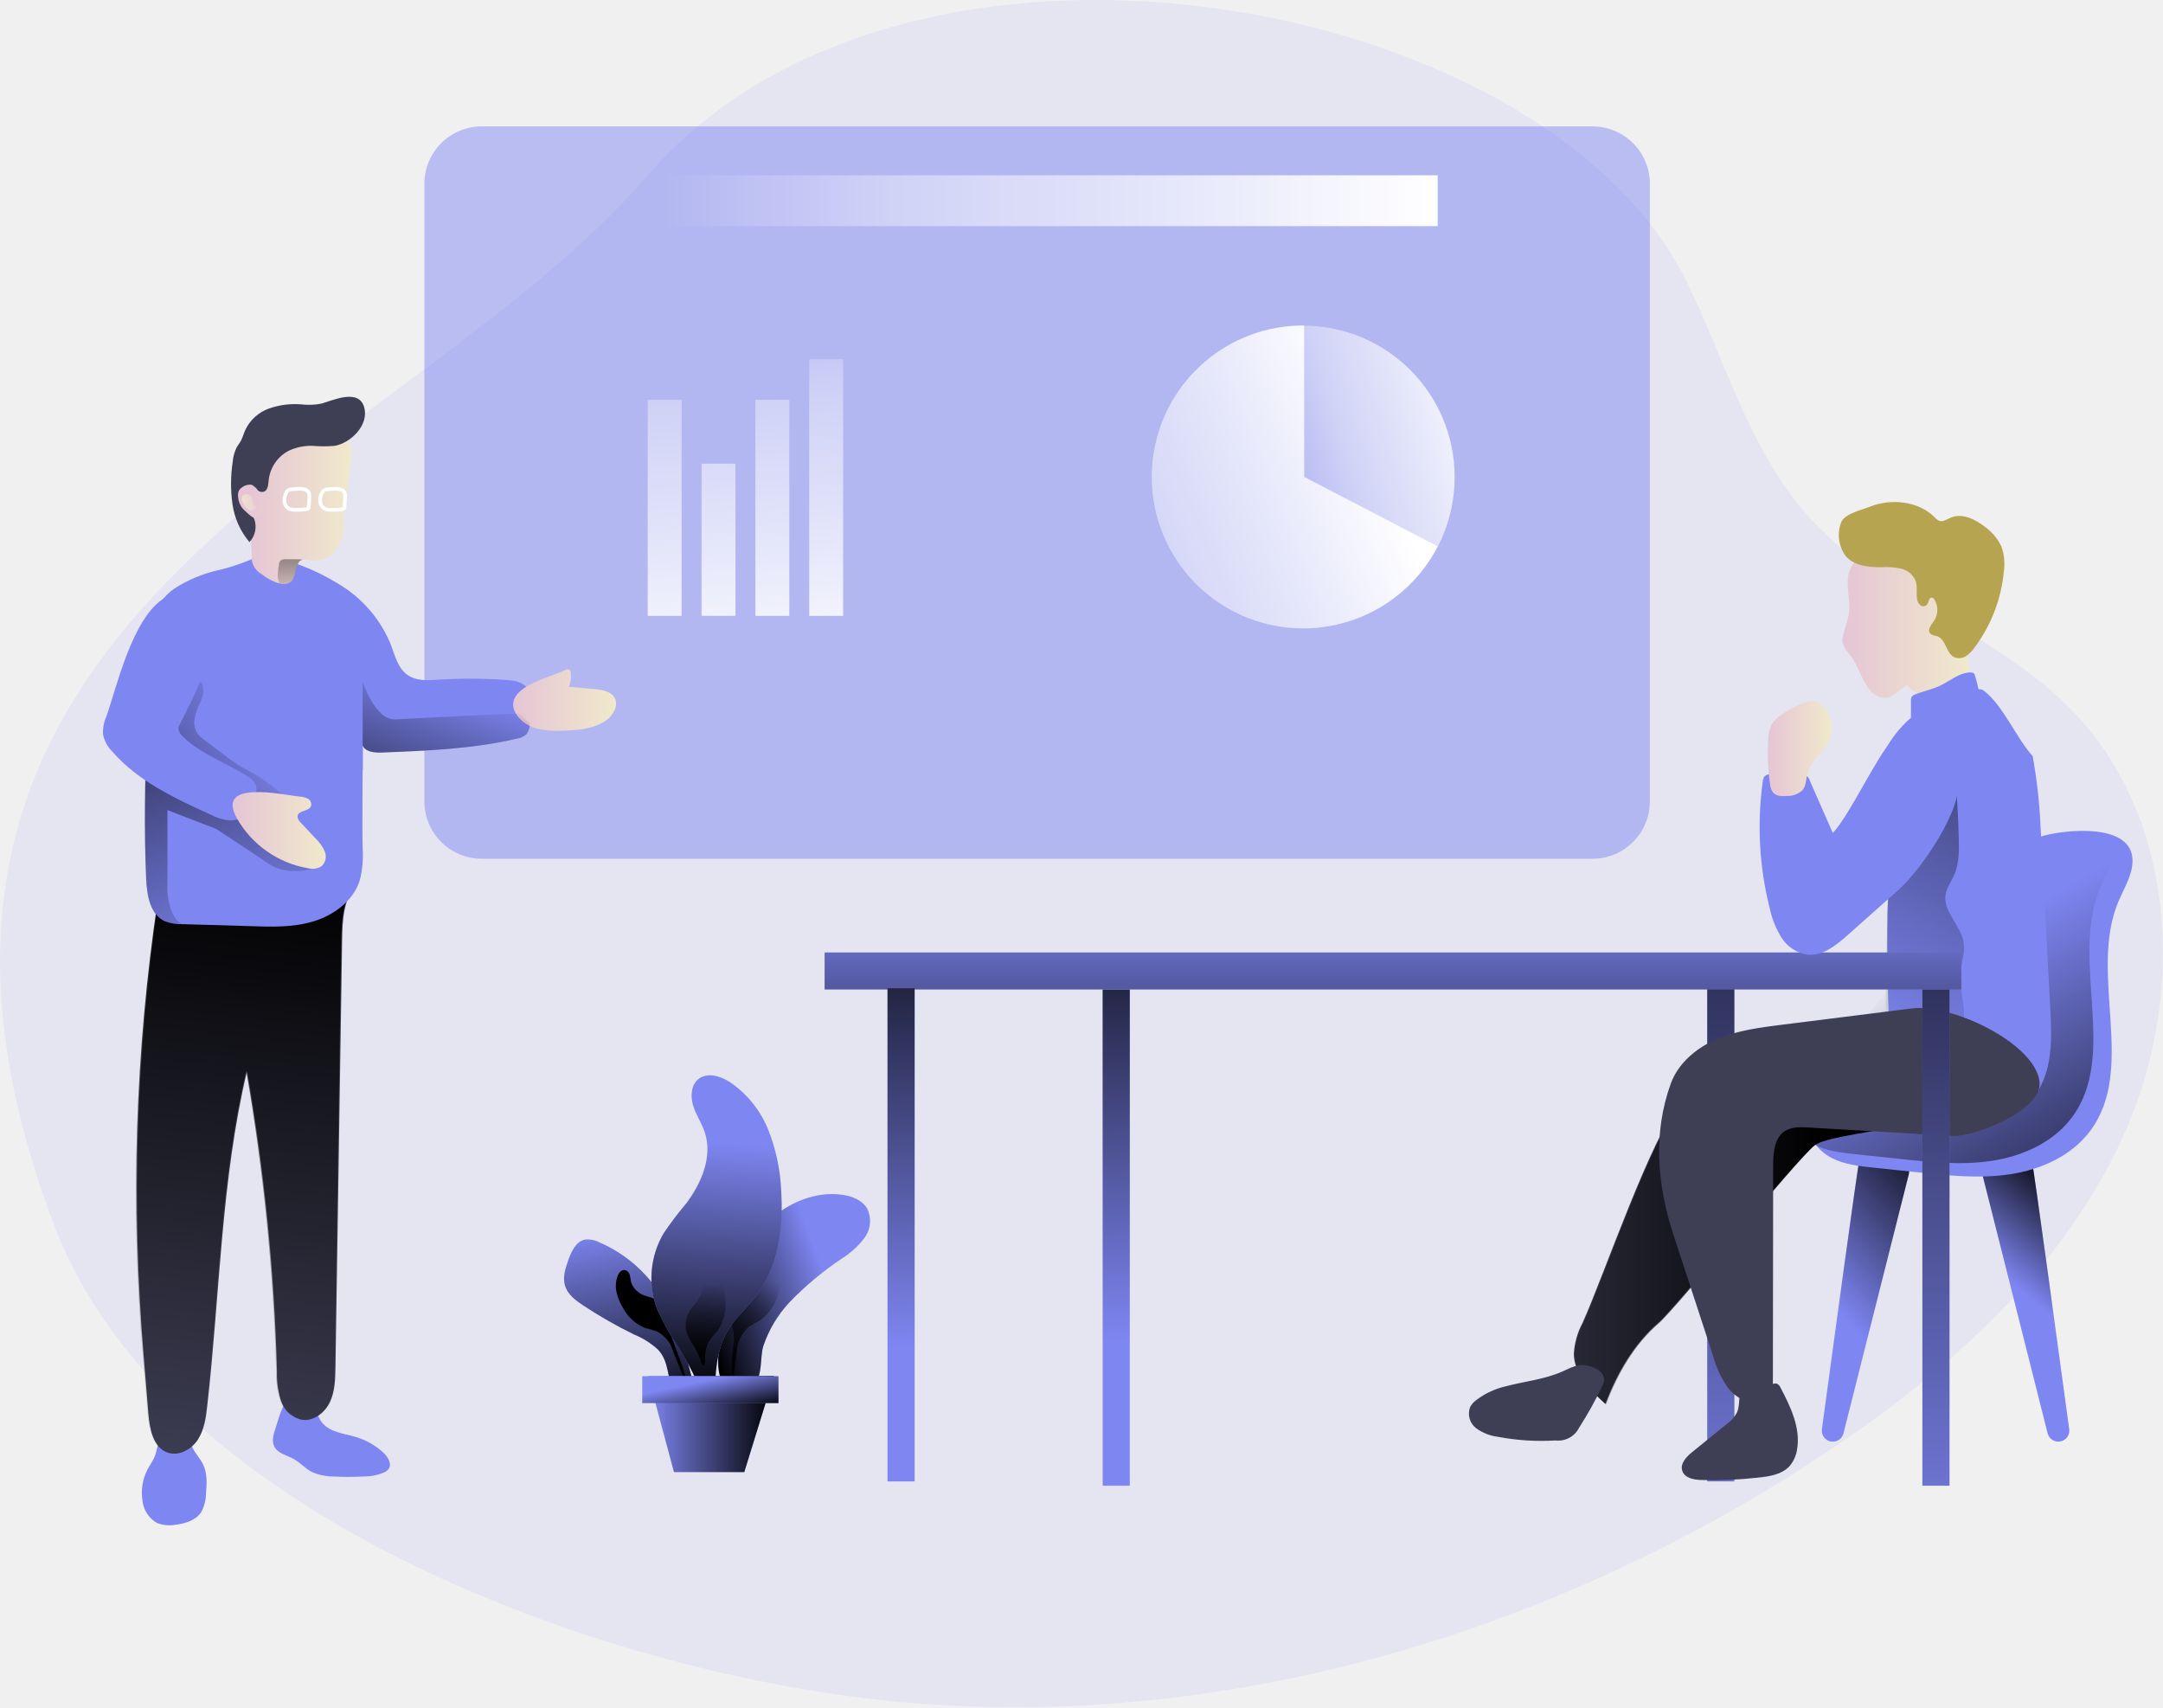
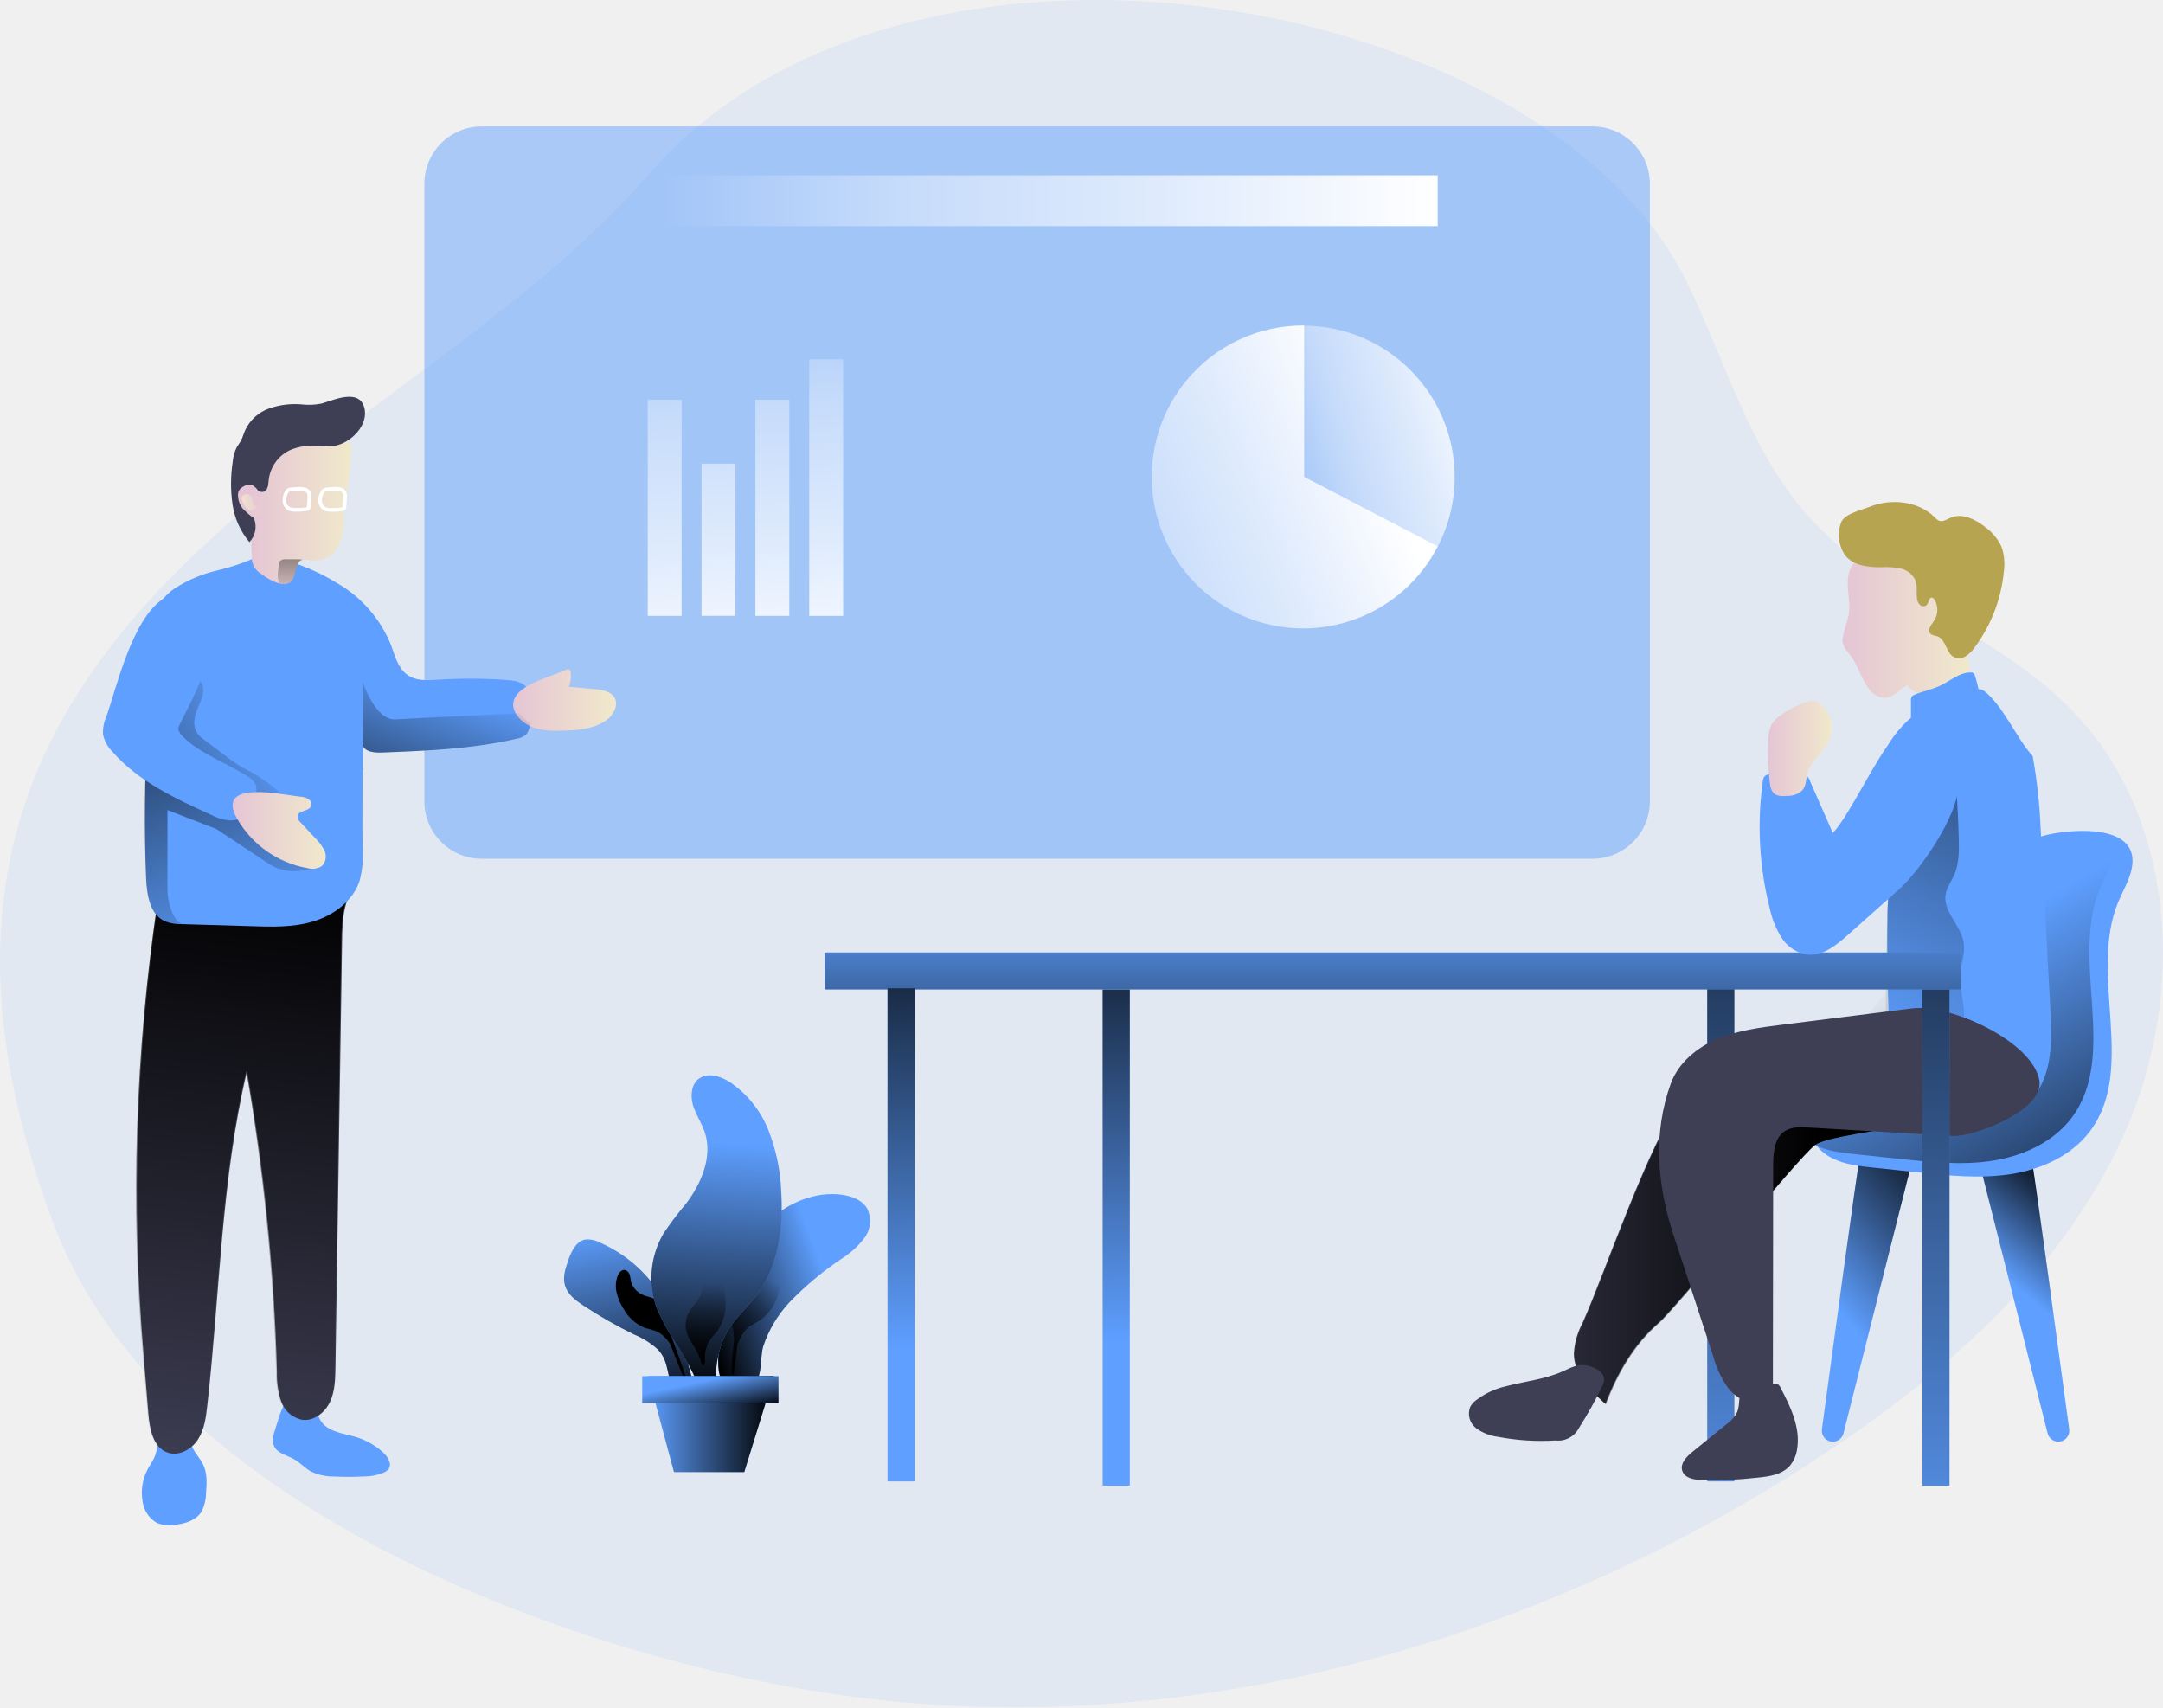
<svg xmlns="http://www.w3.org/2000/svg" xmlns:xlink="http://www.w3.org/1999/xlink" data-name="Layer 1" viewBox="0 0 458.03 361.5">
  <defs>
    <linearGradient id="a" x1="429.48" y1="276.1" x2="446.03" y2="256.44" gradientUnits="userSpaceOnUse">
      <stop offset="0" stop-opacity="0" />
      <stop offset=".99" />
    </linearGradient>
    <linearGradient id="d" x1="388.9" y1="278.69" x2="419.68" y2="251.79" xlink:href="#a" />
    <linearGradient id="e" x1="410.68" y1="204.17" x2="452.33" y2="277.38" xlink:href="#a" />
    <linearGradient id="f" x1="362.94" y1="344.64" x2="366.82" y2="122.69" xlink:href="#a" />
    <linearGradient id="g" x1="304.9" y1="262.25" x2="385.87" y2="262.25" xlink:href="#a" />
    <linearGradient id="h" x1="397.65" y1="223.21" x2="459.74" y2="104.9" xlink:href="#a" />
    <linearGradient id="b" x1="389.99" y1="132.65" x2="416.93" y2="132.65" gradientUnits="userSpaceOnUse">
      <stop offset="0" stop-color="#e5c5d5" />
      <stop offset=".42" stop-color="#ead4d1" />
      <stop offset="1" stop-color="#f0e9cb" />
    </linearGradient>
    <linearGradient id="i" x1="294.98" y1="189.26" x2="294.98" y2="248.59" xlink:href="#a" />
    <linearGradient id="j" x1="191.51" y1="285.33" x2="188.4" y2="179.27" xlink:href="#a" />
    <linearGradient id="k" x1="237.01" y1="284" x2="233.91" y2="177.94" xlink:href="#a" />
    <linearGradient id="l" x1="408.5" y1="345.44" x2="412.38" y2="123.49" xlink:href="#a" />
    <linearGradient id="m" x1="43.83" y1="314.09" x2="58.58" y2="183.72" xlink:href="#a" />
    <linearGradient id="n" x1="57.3" y1="152.1" x2="-7.24" y2="189.48" xlink:href="#a" />
    <linearGradient id="o" x1="55.8" y1="203.91" x2="19.58" y2="120.44" xlink:href="#a" />
    <linearGradient id="p" x1="108.55" y1="149.54" x2="130.38" y2="149.54" xlink:href="#b" />
    <linearGradient id="q" x1="49.16" y1="177.15" x2="68.86" y2="177.15" xlink:href="#b" />
    <linearGradient id="r" x1="52.6" y1="108.03" x2="74.33" y2="108.03" xlink:href="#b" />
    <linearGradient id="s" x1="52.36" y1="107.02" x2="70.8" y2="114.59" xlink:href="#b" />
    <linearGradient id="t" x1="55.7" y1="107.21" x2="50.31" y2="107.99" xlink:href="#b" />
    <linearGradient id="u" x1="60.83" y1="128.49" x2="62.51" y2="104.56" xlink:href="#a" />
    <linearGradient id="v" x1="96.37" y1="145.01" x2="79.81" y2="191.06" xlink:href="#a" />
    <linearGradient id="c" x1="137.16" y1="42.5" x2="304.44" y2="42.5" gradientUnits="userSpaceOnUse">
      <stop offset=".02" stop-color="#fff" stop-opacity="0" />
      <stop offset=".32" stop-color="#fff" stop-opacity=".39" />
      <stop offset=".68" stop-color="#fff" stop-opacity=".68" />
      <stop offset="1" stop-color="#fff" />
    </linearGradient>
    <linearGradient id="w" x1="216.85" y1="126.11" x2="291.35" y2="96.11" xlink:href="#c" />
    <linearGradient id="x" x1="270.88" y1="99.32" x2="314.51" y2="86.56" xlink:href="#c" />
    <linearGradient id="y" x1="137.37" y1="59.49" x2="143.58" y2="147.7" xlink:href="#c" />
    <linearGradient id="z" x1="148.24" y1="58.73" x2="154.45" y2="146.94" gradientUnits="userSpaceOnUse">
      <stop offset=".02" stop-color="#fff" stop-opacity="0" />
      <stop offset=".32" stop-color="#fff" stop-opacity=".39" />
      <stop offset=".67" stop-color="#fff" stop-opacity=".68" />
      <stop offset="1" stop-color="#fff" />
    </linearGradient>
    <linearGradient id="A" x1="160.06" y1="57.89" x2="166.27" y2="146.1" xlink:href="#c" />
    <linearGradient id="B" x1="171.7" y1="57.07" x2="177.91" y2="145.29" xlink:href="#c" />
    <linearGradient id="C" x1="374.22" y1="159.82" x2="387.75" y2="159.82" xlink:href="#b" />
    <linearGradient id="D" x1="174.64" y1="271.3" x2="148.26" y2="281.13" xlink:href="#a" />
    <linearGradient id="E" x1="-1837.95" y1="-287.32" x2="-1839.2" y2="-266.51" gradientTransform="rotate(20.39 -2392.524 5552.187)" xlink:href="#a" />
    <linearGradient id="F" x1="128.55" y1="260.93" x2="136.83" y2="303.48" xlink:href="#a" />
    <linearGradient id="G" x1="-7491.36" y1="2657.1" x2="-7492.61" y2="2677.95" gradientTransform="scale(-1 1) rotate(34.8 34.421 13219.492)" xlink:href="#a" />
    <linearGradient id="H" x1="152.91" y1="243.32" x2="149.63" y2="297.64" xlink:href="#a" />
    <linearGradient id="I" x1="149.69" y1="273.12" x2="148.69" y2="289.76" xlink:href="#a" />
    <linearGradient id="J" x1="137.26" y1="301.54" x2="163.89" y2="301.54" xlink:href="#a" />
    <linearGradient id="K" x1="149.98" y1="292.21" x2="151.79" y2="300.62" xlink:href="#a" />
  </defs>
-   <path d="M192.46 360.57c68.08 5.68 137.15-15.09 194.07-52.89 26.27-17.44 50.92-39.39 63.59-68.27s10.86-65.75-10.93-88.56c-16.31-17.07-41.08-24.27-56.69-42.04-12.28-14-17.23-32.79-25.51-49.49-30.21-60.89-165-85.58-219.83-22.2C84.39 98.17-37.97 129.59 11.57 259.68c23.83 62.54 119.72 95.78 180.89 100.89z" fill="#7e86f2" opacity=".1" style="isolation:isolate" />
-   <path d="M419.78 248.68l13.82 54.83a2.34 2.34 0 002.72 1.71 2.33 2.33 0 001.85-2.59c-1.44-10.61-7.69-56.73-8-57.34s-5.26.1-8.45.51a2.33 2.33 0 00-1.94 2.88zm-15.59 0l-13.82 54.83a2.34 2.34 0 01-2.72 1.71 2.33 2.33 0 01-1.85-2.59c1.44-10.61 7.69-56.73 8-57.34s5.26.1 8.45.51a2.33 2.33 0 011.94 2.88z" fill="#7e86f2" />
+   <path d="M192.46 360.57c68.08 5.68 137.15-15.09 194.07-52.89 26.27-17.44 50.92-39.39 63.59-68.27s10.86-65.75-10.93-88.56c-16.31-17.07-41.08-24.27-56.69-42.04-12.28-14-17.23-32.79-25.51-49.49-30.21-60.89-165-85.58-219.83-22.2C84.39 98.17-37.97 129.59 11.57 259.68c23.83 62.54 119.72 95.78 180.89 100.89z" fill="#5e9fff" opacity=".1" style="isolation:isolate" />
+   <path d="M419.78 248.68l13.82 54.83a2.34 2.34 0 002.72 1.71 2.33 2.33 0 001.85-2.59c-1.44-10.61-7.69-56.73-8-57.34s-5.26.1-8.45.51a2.33 2.33 0 00-1.94 2.88zm-15.59 0l-13.82 54.83a2.34 2.34 0 01-2.72 1.71 2.33 2.33 0 01-1.85-2.59c1.44-10.61 7.69-56.73 8-57.34s5.26.1 8.45.51a2.33 2.33 0 011.94 2.88z" fill="#5e9fff" />
  <path d="M419.67 250l13.82 54.83a2.34 2.34 0 002.72 1.71 2.33 2.33 0 001.85-2.59c-1.44-10.61-7.69-56.73-8-57.34s-5.26.1-8.45.51a2.33 2.33 0 00-1.94 2.88z" transform="translate(.11 -1.32)" fill="url(#a)" />
  <path d="M404.08 250l-13.82 54.83a2.34 2.34 0 01-2.72 1.71 2.33 2.33 0 01-1.85-2.59c1.44-10.61 7.69-56.73 8-57.34s5.26.1 8.45.51a2.33 2.33 0 011.94 2.88z" transform="translate(.11 -1.32)" fill="url(#d)" />
-   <path d="M451.4 183.95c-.5 2.45-1.84 4.63-2.81 6.93-6.43 15.34 3.95 35.31-6 48.62-3.93 5.25-10.39 8.14-16.87 9.13s-13.1.3-19.62-.4l-9.49-1c-2.93-.31-5.92-.64-8.56-1.95s-4.87-3.83-5-6.77c-.16-3.63 2.76-6.57 5.37-9.1a167.77 167.77 0 0027.28-34.38c4.16-7 9.22-16.32 17.82-18.26 5.96-1.36 19.8-2.23 17.88 7.18z" fill="#7e86f2" />
+   <path d="M451.4 183.95c-.5 2.45-1.84 4.63-2.81 6.93-6.43 15.34 3.95 35.31-6 48.62-3.93 5.25-10.39 8.14-16.87 9.13s-13.1.3-19.62-.4l-9.49-1c-2.93-.31-5.92-.64-8.56-1.95s-4.87-3.83-5-6.77c-.16-3.63 2.76-6.57 5.37-9.1a167.77 167.77 0 0027.28-34.38c4.16-7 9.22-16.32 17.82-18.26 5.96-1.36 19.8-2.23 17.88 7.18z" fill="#5e9fff" />
  <path d="M447.41 182.42c-.5 2.45-1.84 4.63-2.81 6.94-6.43 15.33 3.95 35.31-6 48.61-3.93 5.25-10.39 8.14-16.87 9.14s-13.1.29-19.62-.41l-9.49-1c-2.93-.32-5.92-.65-8.56-2s-4.87-3.82-5-6.76c-.16-3.64 2.76-6.58 5.37-9.11a167.77 167.77 0 0027.28-34.38c4.16-6.95 9.22-16.32 17.82-18.25 5.96-1.32 19.8-2.2 17.88 7.22z" transform="translate(.11 -1.32)" fill="url(#e)" />
-   <path fill="#7e86f2" d="M361.52 209.25h5.74v104.43h-5.74z" />
+   <path fill="#5e9fff" d="M361.52 209.25h5.74v104.43h-5.74z" />
  <path fill="url(#f)" d="M361.52 209.25h5.74v104.43h-5.74z" />
  <path d="M335.11 280.12a15.69 15.69 0 00-1.84 6.49c0 4.32 3.48 7.75 6.67 10.66 2.45-6.47 6-12.69 11.23-17.2 3.52-3 29.32-34.82 33-37.66s29.51-4.06 30.09-8.65c.65-5.18-21.47-4.49-25.53-7.94-5.1-4.34-29.31 2.43-32.42 6.56-7.2 9.55-16.35 36.89-21.2 47.74z" fill="#3e3e54" />
  <path d="M335.13 281.52a15.9 15.9 0 00-1.85 6.49c.05 4.32 3.49 7.75 6.68 10.67 2.45-6.47 6-12.69 11.23-17.2 3.51-3 29.32-34.82 33-37.66s29.51-4.06 30.09-8.66c.65-5.18-21.47-4.48-25.53-7.93-5.1-4.34-29.31 2.42-32.42 6.55-7.21 9.55-16.33 36.89-21.2 47.74z" transform="translate(.11 -1.32)" fill="url(#g)" />
-   <rect x="89.86" y="26.76" width="259.51" height="155.08" rx="12.16" fill="#7e86f2" opacity=".48" style="isolation:isolate" />
-   <path d="M397.48 167.59a17.54 17.54 0 012.79-10.59 24.36 24.36 0 018-7.63c1.83-1.11 3.92-2.06 6-1.79 1.79.23 4.29-2.45 5.74-1.38 4.08 3 7 10.17 10.42 13.89a111.47 111.47 0 011.68 15.15l2.06 38.38c.34 6.33.52 13.26-3.3 18.33a216.69 216.69 0 01-27.86-12.41 6.18 6.18 0 01-2.23-1.67 6.3 6.3 0 01-.85-3.51q-.57-14.33 0-28.66c.18-5.16-2.04-12.96-2.45-18.11z" fill="#7e86f2" />
+   <rect x="89.86" y="26.76" width="259.51" height="155.08" rx="12.16" fill="#5e9fff" opacity=".48" style="isolation:isolate" />
+   <path d="M397.48 167.59a17.54 17.54 0 012.79-10.59 24.36 24.36 0 018-7.63c1.83-1.11 3.92-2.06 6-1.79 1.79.23 4.29-2.45 5.74-1.38 4.08 3 7 10.17 10.42 13.89a111.47 111.47 0 011.68 15.15l2.06 38.38c.34 6.33.52 13.26-3.3 18.33a216.69 216.69 0 01-27.86-12.41 6.18 6.18 0 01-2.23-1.67 6.3 6.3 0 01-.85-3.51q-.57-14.33 0-28.66c.18-5.16-2.04-12.96-2.45-18.11z" fill="#5e9fff" />
  <path d="M415.06 206.75c.33-2 1-4 .62-6-.64-3.58-4.38-6.43-3.8-10 .23-1.47 1.18-2.72 1.79-4.08 1.08-2.41 1.08-5.15 1-7.79-.09-3.62-.27-7.25-.54-10.86a14 14 0 00-4.06 4.76l-7.53 12.14a21.37 21.37 0 00-2.12 4 21.72 21.72 0 00-.89 6.92l-.34 17.45c0 1.67 0 3.5 1.09 4.76a6.19 6.19 0 002.79 1.6c3.52 1.19 10.08 3.37 12.1-.56 1.76-3.4-.79-8.3-.11-12.34z" transform="translate(.11 -1.32)" fill="url(#h)" />
  <path d="M404.86 213.53l-27.5 3.45c-4.65.59-9.38 1.19-13.7 3s-8.26 5.06-9.86 9.47c-3.78 10.42-2.92 21.34.52 31.87q4.21 12.84 8.41 25.68a21.54 21.54 0 003.22 6.93c1.6 2 4.15 3.45 6.68 3a3.36 3.36 0 002.35-1.44 4.73 4.73 0 00.44-2.45l.06-46.3c0-2.66.24-5.77 2.46-7.23 1.44-.94 3.28-.87 5-.77l30.58 1.79c4.4.26 19.26-5.42 18.35-11.63-1.21-8.22-18.76-16.41-27.01-15.37z" fill="#3e3e54" />
  <path d="M368.8 294.35c-.73 1.4-.33 3.17-.94 4.64a7.15 7.15 0 01-2.34 2.65l-7.14 5.79c-1.25 1-2.65 2.47-2.15 4s2.37 1.88 3.93 1.95a83.77 83.77 0 0011.95-.49c2.49-.24 5.21-.63 6.88-2.49a7.1 7.1 0 001.56-3.55c.76-4.52-1.4-9-3.5-13a1.6 1.6 0 00-.81-.88 1.51 1.51 0 00-.86.1 19.55 19.55 0 00-4.64 2.26m-58.2 1.18a4.57 4.57 0 00-1.21 1.38 3.89 3.89 0 001.24 4.52 9.87 9.87 0 004.65 1.83 49.1 49.1 0 0012.16.77 4.95 4.95 0 005-2.69 82.5 82.5 0 005-9c1.13-2.41-1.15-3.66-3.27-4.16-1.9-.45-3.44.43-5.13 1.19-3.87 1.75-8.05 2.11-12.11 3.19a16.39 16.39 0 00-6.33 2.97z" fill="#3e3e54" />
  <path d="M391.65 140c1.59 2 2.24 4.69 3.73 6.81a4.58 4.58 0 003.64 2.28c1.85-.07 3.14-1.81 4.76-2.71a3.87 3.87 0 003.27 1.8 8.57 8.57 0 003.76-.91 21.37 21.37 0 005.55-3.61 1.61 1.61 0 00.52-.67 1.72 1.72 0 000-.87l-3.38-15.7a15.26 15.26 0 00-2.37-6.26 9.85 9.85 0 00-3.72-2.78c-5.08-2.34-11.54-1.34-15 3.24-2.4 3.15-.52 7-1 10.57-.24 1.63-.92 3.12-1.23 4.71-.47 1.83.43 2.77 1.47 4.1z" transform="translate(.11 -1.32)" fill="url(#b)" />
  <path d="M390.9 117.81c1.78 2 4.79 2.32 7.49 2.3a15.25 15.25 0 014.11.28 4.47 4.47 0 013.1 2.49c.45 1.16.19 2.47.32 3.7a2.32 2.32 0 00.61 1.48 1.07 1.07 0 001.46.05c.47-.52.45-1.69 1.13-1.57a.8.8 0 01.51.43 4.19 4.19 0 01-.08 4.48c-.57.84-1.48 1.9-.83 2.67.38.44 1 .43 1.58.63 1.79.69 1.78 3.57 3.52 4.41a2.71 2.71 0 002.51-.25 6.79 6.79 0 001.84-1.86 31.87 31.87 0 006.16-16.05 11 11 0 00-.51-5.26 10.66 10.66 0 00-3.39-4.1c-2.1-1.69-4.95-3.1-7.42-2-.77.34-1.58.92-2.37.63a2.75 2.75 0 01-.92-.71c-3.49-3.47-9.2-4.08-13.78-2.26-1.72.69-5.11 1.4-6 3.16a7.45 7.45 0 00.96 7.35z" fill="#b7a451" />
-   <path fill="#7e86f2" d="M174.62 201.68h240.71v7.83H174.62z" />
+   <path fill="#5e9fff" d="M174.62 201.68h240.71v7.83H174.62z" />
  <path fill="url(#i)" d="M174.62 201.68h240.71v7.83H174.62z" />
-   <path fill="#7e86f2" d="M187.94 209.25h5.74v104.43h-5.74zm45.56.28h5.74v105.06h-5.74z" />
+   <path fill="#5e9fff" d="M187.94 209.25h5.74v104.43h-5.74zm45.56.28h5.74v105.06h-5.74z" />
  <path fill="url(#j)" d="M187.94 209.25h5.74v104.43h-5.74z" />
  <path fill="url(#k)" d="M233.5 209.53h5.74v105.06h-5.74z" />
-   <path fill="#7e86f2" d="M407.08 209.52h5.74v105.07h-5.74z" />
+   <path fill="#5e9fff" d="M407.08 209.52h5.74v105.07h-5.74z" />
  <path fill="url(#l)" d="M407.08 209.52h5.74v105.07h-5.74z" />
-   <path d="M32.54 308.91c-.39.75-.87 1.44-1.27 2.19a10.64 10.64 0 00-1.1 6.67 6.19 6.19 0 003.05 4.7 7.19 7.19 0 003.93.39c2.1-.24 4.34-.94 5.48-2.71a8.66 8.66 0 001-4c.16-2 .28-4.12-.59-6-.67-1.42-1.9-2.55-2.43-4-.46-1.27-.44-2.82-1.46-3.7-1.22-1.05-3.66-.41-4.61.78-1.19 1.51-1.12 3.98-2 5.68zm25.78-6.41c-.41 1.23-.82 2.62-.24 3.78.74 1.5 2.67 1.85 4.13 2.66s2.39 2 3.76 2.7a11 11 0 004.64 1 62 62 0 006.25 0 11.08 11.08 0 004.5-.87 2.4 2.4 0 00.91-.69c.79-1.08-.1-2.57-1.07-3.47a14.93 14.93 0 00-5.79-3.32c-2.6-.78-5.67-1-7.3-3.18-1.21-1.6-1.33-4-2.92-5.18-4.44-3.36-6.03 4.06-6.87 6.57z" fill="#7e86f2" />
+   <path d="M32.54 308.91c-.39.75-.87 1.44-1.27 2.19a10.64 10.64 0 00-1.1 6.67 6.19 6.19 0 003.05 4.7 7.19 7.19 0 003.93.39c2.1-.24 4.34-.94 5.48-2.71a8.66 8.66 0 001-4c.16-2 .28-4.12-.59-6-.67-1.42-1.9-2.55-2.43-4-.46-1.27-.44-2.82-1.46-3.7-1.22-1.05-3.66-.41-4.61.78-1.19 1.51-1.12 3.98-2 5.68zm25.78-6.41c-.41 1.23-.82 2.62-.24 3.78.74 1.5 2.67 1.85 4.13 2.66s2.39 2 3.76 2.7a11 11 0 004.64 1 62 62 0 006.25 0 11.08 11.08 0 004.5-.87 2.4 2.4 0 00.91-.69c.79-1.08-.1-2.57-1.07-3.47a14.93 14.93 0 00-5.79-3.32c-2.6-.78-5.67-1-7.3-3.18-1.21-1.6-1.33-4-2.92-5.18-4.44-3.36-6.03 4.06-6.87 6.57z" fill="#5e9fff" />
  <path d="M30.42 287.01l1 12.37c.27 3.2 1 7.06 4 8.17 2.37.88 5.1-.59 6.48-2.71s1.73-4.74 2-7.25c2.68-23.65 2.92-47.69 8.42-70.84a440.29 440.29 0 016.33 63.68 18.27 18.27 0 00.86 6.21 6.07 6.07 0 004.49 4c2.47.33 4.82-1.52 5.88-3.78s1.12-4.85 1.16-7.35l1.41-90.43c.06-4.15.27-8.68 3-11.8-12.46-.07-26 .56-38.45.49a3.74 3.74 0 00-2.29.48 3.79 3.79 0 00-1.15 2.62 416.73 416.73 0 00-3.14 96.14z" fill="#3e3e54" />
  <path d="M30.13 288.33l1 12.37c.26 3.2 1 7.06 4 8.17 2.38.88 5.11-.59 6.49-2.71s1.73-4.74 2-7.25c2.68-23.65 2.92-47.69 8.42-70.84a440.27 440.27 0 016.32 63.68 18.52 18.52 0 00.87 6.21 6.07 6.07 0 004.48 4c2.48.33 4.83-1.52 5.89-3.78s1.12-4.85 1.16-7.35l1.4-90.43c.07-4.15.27-8.68 3-11.8-12.46-.07-26 .56-38.45.49a3.72 3.72 0 00-2.29.48 3.79 3.79 0 00-1.15 2.62 416.74 416.74 0 00-3.14 96.14z" transform="translate(.11 -1.32)" fill="url(#m)" />
-   <path d="M112.21 153.16a3.67 3.67 0 01-.78 2.36 3.88 3.88 0 01-2 .89c-9.33 2.18-19 2.56-28.57 2.93-1.53.05-3.42-.08-4.07-1.48v5.12c0 5.56-.12 11.33 0 16.69a20.86 20.86 0 01-.64 6.83c-1.39 4.3-5.47 7.29-9.79 8.6s-8.94 1.17-13.46 1l-14.3-.42a9.53 9.53 0 01-3.64-.58c-3.22-1.43-3.85-5.66-4-9.17-.44-10.13-.24-20.63.14-31.07.27-7.45.63-14.86.91-22.08.13-3.29 2.26-6.25 4.93-8.16a28.69 28.69 0 019.05-3.83 44.94 44.94 0 009.29-3.27 43.3 43.3 0 0116.09 5.94 26.61 26.61 0 0111.4 13.06c.86 2.28 1.46 4.89 3.43 6.33s4.44 1.21 6.76 1.06a110.06 110.06 0 0114.3.07c1.55.1 3.3.34 4.25 1.58a5.3 5.3 0 01.8 3 36.38 36.38 0 01-.1 4.6z" fill="#7e86f2" />
+   <path d="M112.21 153.16a3.67 3.67 0 01-.78 2.36 3.88 3.88 0 01-2 .89c-9.33 2.18-19 2.56-28.57 2.93-1.53.05-3.42-.08-4.07-1.48v5.12c0 5.56-.12 11.33 0 16.69a20.86 20.86 0 01-.64 6.83c-1.39 4.3-5.47 7.29-9.79 8.6s-8.94 1.17-13.46 1l-14.3-.42a9.53 9.53 0 01-3.64-.58c-3.22-1.43-3.85-5.66-4-9.17-.44-10.13-.24-20.63.14-31.07.27-7.45.63-14.86.91-22.08.13-3.29 2.26-6.25 4.93-8.16a28.69 28.69 0 019.05-3.83 44.94 44.94 0 009.29-3.27 43.3 43.3 0 0116.09 5.94 26.61 26.61 0 0111.4 13.06c.86 2.28 1.46 4.89 3.43 6.33s4.44 1.21 6.76 1.06a110.06 110.06 0 0114.3.07c1.55.1 3.3.34 4.25 1.58a5.3 5.3 0 01.8 3 36.38 36.38 0 01-.1 4.6z" fill="#5e9fff" />
  <path d="M53.45 165c-1-.54-2-1-2.9-1.57s-1.7-1.16-2.52-1.77l-5.16-3.9a6 6 0 01-1-.91 4.1 4.1 0 01-.82-3 10.19 10.19 0 01.92-3.06c.58-1.35 1.26-2.84.84-4.26-.51-1.77-2.49-2.66-4.3-3a2.1 2.1 0 00-.9 0 2 2 0 00-1.2 1.22 15.43 15.43 0 00-1.15 5.18l-.65 6.23a6.71 6.71 0 000 2c.42 1.86 2.31 2.93 3.91 4a88 88 0 017.11 5.68 20 20 0 007.93 4.31 7.41 7.41 0 003.74 0 4.5 4.5 0 002.09-1.3c.91-1 .29-1.3-.63-2.06a37.85 37.85 0 00-5.31-3.79z" transform="translate(.11 -1.32)" fill="url(#n)" />
  <path d="M66.82 185s-5.57 2.2-10-.77-11.13-7.38-11.13-7.38l-10.34-4v17.33s.26 5.45 3.1 6.86a9.53 9.53 0 01-3.64-.58c-3.22-1.43-3.85-5.66-4-9.17-.44-10.13-.24-20.63.14-31.07l29 22.19z" transform="translate(.11 -1.32)" fill="url(#o)" />
-   <path d="M22.51 151.77a8 8 0 00-.69 3.78 7.24 7.24 0 001.95 3.58c5.46 6.3 13.29 9.93 20.87 13.38a10.32 10.32 0 004 1.21c3.61 0 5.09-2.27 5.6-5.84a3.53 3.53 0 00-.06-1.68 4.31 4.31 0 00-1.89-1.89c-4.22-2.72-10-4.77-13.55-8.33a3 3 0 01-1-1.72c-.08-.83 8.16-14.22 6.25-18.81s-4.34-11.64-9.14-8.83c-6.86 4.06-10.28 19.41-12.34 25.15z" fill="#7e86f2" />
+   <path d="M22.51 151.77a8 8 0 00-.69 3.78 7.24 7.24 0 001.95 3.58c5.46 6.3 13.29 9.93 20.87 13.38a10.32 10.32 0 004 1.21c3.61 0 5.09-2.27 5.6-5.84a3.53 3.53 0 00-.06-1.68 4.31 4.31 0 00-1.89-1.89c-4.22-2.72-10-4.77-13.55-8.33a3 3 0 01-1-1.72c-.08-.83 8.16-14.22 6.25-18.81s-4.34-11.64-9.14-8.83c-6.86 4.06-10.28 19.41-12.34 25.15z" fill="#5e9fff" />
  <path d="M119.65 143.19a.91.91 0 01.78-.09.81.81 0 01.32.65 6 6 0 01-.38 3l5.36.48c1.68.15 3.65.48 4.39 2s-.41 3.61-1.91 4.65c-2.66 1.84-6.08 2.09-9.31 2.15a18 18 0 01-5.72-.54c-2.81-.87-6.13-4.1-3.9-7 1.96-2.64 7.54-3.99 10.37-5.3z" transform="translate(.11 -1.32)" fill="url(#p)" />
  <path d="M63.38 170a4 4 0 011.74.46 1.35 1.35 0 01.63 1.55c-.46 1.15-2.67.87-2.86 2.1a1.82 1.82 0 00.67 1.38l3.17 3.39a8.45 8.45 0 011.94 2.75 2.82 2.82 0 01-.68 3.11 3.82 3.82 0 01-3 .4 21.51 21.51 0 01-14.94-10.55c-4.59-8.25 9.63-4.97 13.33-4.59z" transform="translate(.11 -1.32)" fill="url(#q)" />
  <path d="M74.23 97.74c-.26 2.69-.54 5.39-.81 8.08a3.47 3.47 0 01-.16.91c-.12.31-.33.58-.46.9a4.35 4.35 0 00-.15 1.94c.2 3 0 6.34-2 8.65a5.21 5.21 0 01-1.22 1.07 6.61 6.61 0 01-4.28.59 4.25 4.25 0 00-1.18 0 1.11 1.11 0 00-.69.32 2 2 0 00-.41.73 13.93 13.93 0 00-.5 1.67 3.72 3.72 0 01-.79 1.85 2.38 2.38 0 01-1.72.53 4 4 0 01-.85-.12 10.66 10.66 0 01-3.66-1.93 4.1 4.1 0 01-2.15-4.07l-.46-8.54c-.22-4-.4-8.13 1.22-11.77a12.59 12.59 0 0114.94-7 8.34 8.34 0 012.35 1 10.36 10.36 0 012.53 2.5c.73.95.56 1.53.45 2.69z" transform="translate(.11 -1.32)" fill="url(#r)" />
  <path d="M70.87 94.4a24.89 24.89 0 01-4.65 0 11.29 11.29 0 00-5 1 8 8 0 00-4.34 6.39c-.08.92-.18 2.12-1.08 2.34s-1.42-.56-2.19-.64a1.79 1.79 0 00-1.8 1.58 3.93 3.93 0 00.67 2.51 17.44 17.44 0 011.34 2.28 4.75 4.75 0 01-1 4.93 16 16 0 01-3.6-8.09 31.15 31.15 0 01.06-8.94 8.53 8.53 0 01.82-3c.26-.46.61-.88.87-1.34.42-.76.62-1.63 1-2.43a8.79 8.79 0 015-4.49 16.37 16.37 0 016.78-.88 13.45 13.45 0 004.36-.17c2.41-.69 7.85-3.23 9 .76 1.1 3.77-2.84 7.6-6.24 8.19z" fill="#3e3e54" />
  <path d="M61.92 103.61a1.19 1.19 0 00-1.32.77 3.69 3.69 0 00-.38 1.78 2 2 0 00.89 1.52 2.74 2.74 0 001.24.27 12.38 12.38 0 002.58-.15.63.63 0 00.33-.12.59.59 0 00.13-.41l.11-1.81a2.63 2.63 0 00-.08-1.05c-.47-1.25-2.5-.88-3.5-.8zm7.56 0a1.6 1.6 0 00-1.05.35 1.41 1.41 0 00-.26.42 3.58 3.58 0 00-.38 1.78 1.91 1.91 0 00.9 1.53 2.73 2.73 0 001.23.27 12.44 12.44 0 002.59-.15.57.57 0 00.32-.12.55.55 0 00.13-.41l.11-1.81a2.31 2.31 0 00-.08-1.05c-.47-1.26-2.5-.89-3.51-.81z" fill="none" stroke="#fff" stroke-miterlimit="10" stroke-width=".77" />
  <path d="M53.25 104a1.35 1.35 0 00-.53-.06 3.07 3.07 0 00-1.76.7 2.05 2.05 0 00-.5.6 2.39 2.39 0 00-.15 1.3 4.33 4.33 0 00.87 2.35c.32.39 2.07 2.06 2.57 2.09s1.53-.77 1.88-1.19c.49-.61-.62-2.82-.67-3.62a3.61 3.61 0 00-1.71-2.17z" transform="translate(.11 -1.32)" fill="url(#s)" />
  <path d="M53.43 107.24a1.15 1.15 0 000-.37.78.78 0 00-.15-.32 1.48 1.48 0 00-1.43-.55.92.92 0 00-.73.57 1.21 1.21 0 00.1.85 5.07 5.07 0 00.5 1 2.54 2.54 0 00.76.77 1.23 1.23 0 001.05.13c.32-.12.71-.57.45-.9-.13-.16-.33-.21-.44-.41a1.26 1.26 0 01-.11-.77z" transform="translate(.11 -1.32)" fill="url(#t)" />
  <path d="M64 119.86a1.11 1.11 0 00-.69.32 2 2 0 00-.41.73 13.93 13.93 0 00-.5 1.67 3.72 3.72 0 01-.79 1.85 2.38 2.38 0 01-1.72.53 4 4 0 01-.85-.12 4.18 4.18 0 01-.31-2.12 14.47 14.47 0 01.23-1.87 1.34 1.34 0 01.33-.82 1.52 1.52 0 011.1-.28h2.86a4.44 4.44 0 01.75.11z" transform="translate(.11 -1.32)" fill="url(#u)" />
-   <path d="M76.36 162.97l.47-5.11v5.12z" fill="#7e86f2" />
+   <path d="M76.36 162.97l.47-5.11v5.12z" fill="#5e9fff" />
  <path d="M112.1 154.48a3.67 3.67 0 01-.78 2.36 3.88 3.88 0 01-2 .89c-9.33 2.18-19 2.56-28.57 2.93-1.53.05-3.42-.08-4.07-1.48v-13.53s2.64 8.28 7 8 26.13-1.29 26.13-1.29z" transform="translate(.11 -1.32)" fill="url(#v)" />
  <path fill="url(#c)" d="M137.16 37.12h167.28v10.76H137.16z" />
  <path d="M304.36 117a32.07 32.07 0 11-28.51-46.76h.22v32.06z" transform="translate(.11 -1.32)" fill="url(#w)" />
  <path d="M307.92 102.34a32 32 0 01-3.56 14.7l-28.29-14.7V70.28a32.06 32.06 0 0131.85 32.06z" transform="translate(.11 -1.32)" fill="url(#x)" />
  <path fill="url(#y)" d="M137.16 84.66h7.18v45.75h-7.18z" />
  <path fill="url(#z)" d="M148.56 98.18h7.18v32.22h-7.18z" />
  <path fill="url(#A)" d="M159.96 84.66h7.18v45.75h-7.18z" />
  <path fill="url(#B)" d="M171.36 76.08h7.18v54.33h-7.18z" />
-   <path d="M402.11 188.35l-10.81 9.61c-2.43 2.17-5.28 4.48-8.53 4.18a7.86 7.86 0 01-5.49-3.55 19.18 19.18 0 01-2.52-6.23 70.27 70.27 0 01-1.48-26.9 2.07 2.07 0 01.36-1.06 2.13 2.13 0 011.61-.51l5.09-.15a2.45 2.45 0 013 1.79l4.77 10.85c3.59-3.76 9.27-16.25 12.85-20 .89-.94 9.44-8.67 13.58 8.53 1.43 6-7.78 19.3-12.43 23.44z" fill="#7e86f2" />
+   <path d="M402.11 188.35l-10.81 9.61c-2.43 2.17-5.28 4.48-8.53 4.18a7.86 7.86 0 01-5.49-3.55 19.18 19.18 0 01-2.52-6.23 70.27 70.27 0 01-1.48-26.9 2.07 2.07 0 01.36-1.06 2.13 2.13 0 011.61-.51l5.09-.15a2.45 2.45 0 013 1.79l4.77 10.85c3.59-3.76 9.27-16.25 12.85-20 .89-.94 9.44-8.67 13.58 8.53 1.43 6-7.78 19.3-12.43 23.44z" fill="#5e9fff" />
  <path d="M374.36 157.42a6.84 6.84 0 01.66-2.62 6.48 6.48 0 012-2.07 20.17 20.17 0 015-2.64 4 4 0 012-.33 3.37 3.37 0 011.81 1 6.68 6.68 0 011.44 7.18c-1.12 2.64-3.89 4.4-4.64 7.17-.32 1.19-.26 2.57-1.05 3.52a4.43 4.43 0 01-3.11 1.22c-2.86.27-3.62-.6-3.84-3.11a48.59 48.59 0 01-.27-9.32z" transform="translate(.11 -1.32)" fill="url(#C)" />
-   <path d="M404.66 152.01v-3.8a1.41 1.41 0 01.16-.7 1.32 1.32 0 01.61-.42c1.75-.73 3.66-1.07 5.37-1.89 2.16-1 4.11-2.84 6.5-2.81a.92.92 0 01.67.2 1 1 0 01.25.49c.29.94.54 1.89.75 2.86a.63.63 0 010 .45.66.66 0 01-.38.26l-2.47.92c-3.95 1.45-8.01 2.05-11.46 4.44zM154.29 273.28c1.7-5.47 4.34-10.78 8.49-14.73s10-6.38 15.64-5.55c2.05.3 4.2 1.14 5.23 2.94a6 6 0 01-.58 6.16 18 18 0 01-4.78 4.38 67.18 67.18 0 00-11.18 9.34 25.56 25.56 0 00-5.47 9.18c-.76 2.39-.06 6.29-2 8.06a5 5 0 01-5.45.49c-2.51-1.41-2.09-4.92-2.06-7.4a45.74 45.74 0 012.16-12.87z" fill="#7e86f2" />
+   <path d="M404.66 152.01v-3.8a1.41 1.41 0 01.16-.7 1.32 1.32 0 01.61-.42c1.75-.73 3.66-1.07 5.37-1.89 2.16-1 4.11-2.84 6.5-2.81a.92.92 0 01.67.2 1 1 0 01.25.49c.29.94.54 1.89.75 2.86a.63.63 0 010 .45.66.66 0 01-.38.26l-2.47.92c-3.95 1.45-8.01 2.05-11.46 4.44zM154.29 273.28c1.7-5.47 4.34-10.78 8.49-14.73s10-6.38 15.64-5.55c2.05.3 4.2 1.14 5.23 2.94a6 6 0 01-.58 6.16 18 18 0 01-4.78 4.38 67.18 67.18 0 00-11.18 9.34 25.56 25.56 0 00-5.47 9.18c-.76 2.39-.06 6.29-2 8.06a5 5 0 01-5.45.49c-2.51-1.41-2.09-4.92-2.06-7.4a45.74 45.74 0 012.16-12.87z" fill="#5e9fff" />
  <path d="M154.18 274.6c1.7-5.47 4.34-10.78 8.49-14.73s10-6.38 15.64-5.55c2.05.3 4.2 1.14 5.23 2.94a6 6 0 01-.58 6.16 18 18 0 01-4.78 4.38 67.18 67.18 0 00-11.18 9.34 25.56 25.56 0 00-5.47 9.18c-.76 2.39-.06 6.29-2 8.06a5 5 0 01-5.45.49c-2.51-1.41-2.09-4.92-2.06-7.4a45.74 45.74 0 012.16-12.87z" transform="translate(.11 -1.32)" fill="url(#D)" />
  <path d="M155 282.22a15.45 15.45 0 01-.43-2.78 5.72 5.72 0 012.12-4.46 21 21 0 012-1.29 5.25 5.25 0 002.75-3.92c0-.63-.14-1.26-.11-1.88a1.62 1.62 0 01.94-1.51 1.83 1.83 0 011.82.88 6.84 6.84 0 011.27 3.8 12.3 12.3 0 01-.6 4 10.16 10.16 0 01-3.91 5.83 25.5 25.5 0 00-2.48 1.45 8.5 8.5 0 00-2.31 3.79c-.06.15-.74 6.2-.87 6.3-.86.66.09-6.83.12-7.13a12.72 12.72 0 00-.31-3.08z" transform="translate(.11 -1.32)" fill="url(#E)" />
-   <path d="M139.33 285.76a17.2 17.2 0 00-5.14-3.23 96 96 0 01-10.7-6.12c-1.6-1.06-3.27-2.31-3.83-4.15s.06-3.6.65-5.33 1.59-4.05 3.54-4.45a5.27 5.27 0 013.07.58 28.78 28.78 0 0114 12.9 45.46 45.46 0 012 4.4 86.74 86.74 0 013.45 10.9c.64 2.64-1.34 7.42-3.54 3.48-1.72-2.92-.98-6.32-3.5-8.98z" fill="#7e86f2" />
+   <path d="M139.33 285.76a17.2 17.2 0 00-5.14-3.23 96 96 0 01-10.7-6.12c-1.6-1.06-3.27-2.31-3.83-4.15s.06-3.6.65-5.33 1.59-4.05 3.54-4.45a5.27 5.27 0 013.07.58 28.78 28.78 0 0114 12.9 45.46 45.46 0 012 4.4 86.74 86.74 0 013.45 10.9c.64 2.64-1.34 7.42-3.54 3.48-1.72-2.92-.98-6.32-3.5-8.98z" fill="#5e9fff" />
  <path d="M139.22 287.08a17.2 17.2 0 00-5.14-3.23 96 96 0 01-10.7-6.12c-1.6-1.06-3.27-2.31-3.83-4.15s.06-3.6.65-5.33 1.59-4.05 3.54-4.45a5.27 5.27 0 013.07.58 28.78 28.78 0 0114 12.9 45.46 45.46 0 012 4.4 86.74 86.74 0 013.45 10.9c.64 2.64-1.34 7.42-3.54 3.48-1.72-2.92-.98-6.32-3.5-8.98z" transform="translate(.11 -1.32)" fill="url(#F)" />
  <path d="M141.91 282.4a14 14 0 00-.24-2.51 5.12 5.12 0 00-2.83-3.42 20.32 20.32 0 00-2-.68 4.68 4.68 0 01-3.26-2.8c-.16-.55-.16-1.13-.33-1.67a1.42 1.42 0 00-1.15-1.1c-.64 0-1.13.57-1.38 1.17a6.08 6.08 0 00-.27 3.58 10.83 10.83 0 001.4 3.35 9.11 9.11 0 004.69 4.21 22.8 22.8 0 012.48.72 7.48 7.48 0 012.85 2.79c.08.12 3.1 8 3.24 8 .89.39-2.68-8.65-2.77-8.91a11.06 11.06 0 01-.43-2.73z" transform="translate(.11 -1.32)" fill="url(#G)" />
-   <path d="M143.61 285.21a52.42 52.42 0 01-4.47-8 18.68 18.68 0 011.4-16.08 72.18 72.18 0 014.71-6.23c3.29-4.32 5.69-10 4-15.12-.66-2-1.86-3.69-2.47-5.65s-.46-4.42 1.16-5.68c1.85-1.43 4.58-.62 6.56.64a22.11 22.11 0 018.19 10.16 39.26 39.26 0 012.73 12.91c.49 7.79-.6 16.08-5.34 22.29-1.9 2.48-4.33 4.57-5.94 7.25-2.51 4.2-2.74 9.33-2.75 14.22a3 3 0 01-.29 1.56c-1.88 3-2.7-2.29-3-3.23-.89-3.13-2.82-6.28-4.49-9.04z" fill="#7e86f2" />
+   <path d="M143.61 285.21a52.42 52.42 0 01-4.47-8 18.68 18.68 0 011.4-16.08 72.18 72.18 0 014.71-6.23c3.29-4.32 5.69-10 4-15.12-.66-2-1.86-3.69-2.47-5.65s-.46-4.42 1.16-5.68c1.85-1.43 4.58-.62 6.56.64a22.11 22.11 0 018.19 10.16 39.26 39.26 0 012.73 12.91c.49 7.79-.6 16.08-5.34 22.29-1.9 2.48-4.33 4.57-5.94 7.25-2.51 4.2-2.74 9.33-2.75 14.22a3 3 0 01-.29 1.56c-1.88 3-2.7-2.29-3-3.23-.89-3.13-2.82-6.28-4.49-9.04z" fill="#5e9fff" />
  <path d="M143.5 286.53a52.42 52.42 0 01-4.47-8 18.68 18.68 0 011.4-16.08 72.18 72.18 0 014.71-6.23c3.29-4.32 5.69-10 4-15.12-.66-2-1.86-3.69-2.47-5.65s-.46-4.42 1.16-5.68c1.85-1.43 4.58-.62 6.56.64a22.11 22.11 0 018.19 10.16 39.26 39.26 0 012.73 12.91c.49 7.79-.6 16.08-5.34 22.29-1.9 2.48-4.33 4.57-5.94 7.25-2.51 4.2-2.74 9.33-2.75 14.22a3 3 0 01-.29 1.56c-1.88 3-2.7-2.29-3-3.23-.89-3.13-2.82-6.28-4.49-9.04z" transform="translate(.11 -1.32)" fill="url(#H)" />
  <path d="M146.81 286.36a16.93 16.93 0 01-1.37-2.46 5.72 5.72 0 01.43-4.92 20.42 20.42 0 011.45-1.91c1-1.32 1.74-3.06 1.21-4.63-.2-.6-.57-1.13-.76-1.73a1.61 1.61 0 01.36-1.74 1.82 1.82 0 012 .19 6.82 6.82 0 012.51 3.12 12.08 12.08 0 01.84 4 10.21 10.21 0 01-1.64 6.83 25.54 25.54 0 00-1.82 2.22 8.37 8.37 0 00-.84 4.35 1 1 0 01-.09.48c-.58.93-.83-.7-.91-1a12.08 12.08 0 00-1.37-2.8z" transform="translate(.11 -1.32)" fill="url(#I)" />
-   <path fill="#7e86f2" d="M137.26 291.37h26.63l-6.29 20.34h-14.88l-5.46-20.34z" />
+   <path fill="#5e9fff" d="M137.26 291.37h26.63l-6.29 20.34h-14.88l-5.46-20.34z" />
  <path fill="url(#J)" d="M137.26 291.37h26.63l-6.29 20.34h-14.88l-5.46-20.34z" />
-   <path fill="#7e86f2" d="M136 291.4h28.84v5.69H136z" />
+   <path fill="#5e9fff" d="M136 291.4h28.84v5.69H136z" />
  <path fill="url(#K)" d="M136 291.4h28.84v5.69H136z" />
</svg>
